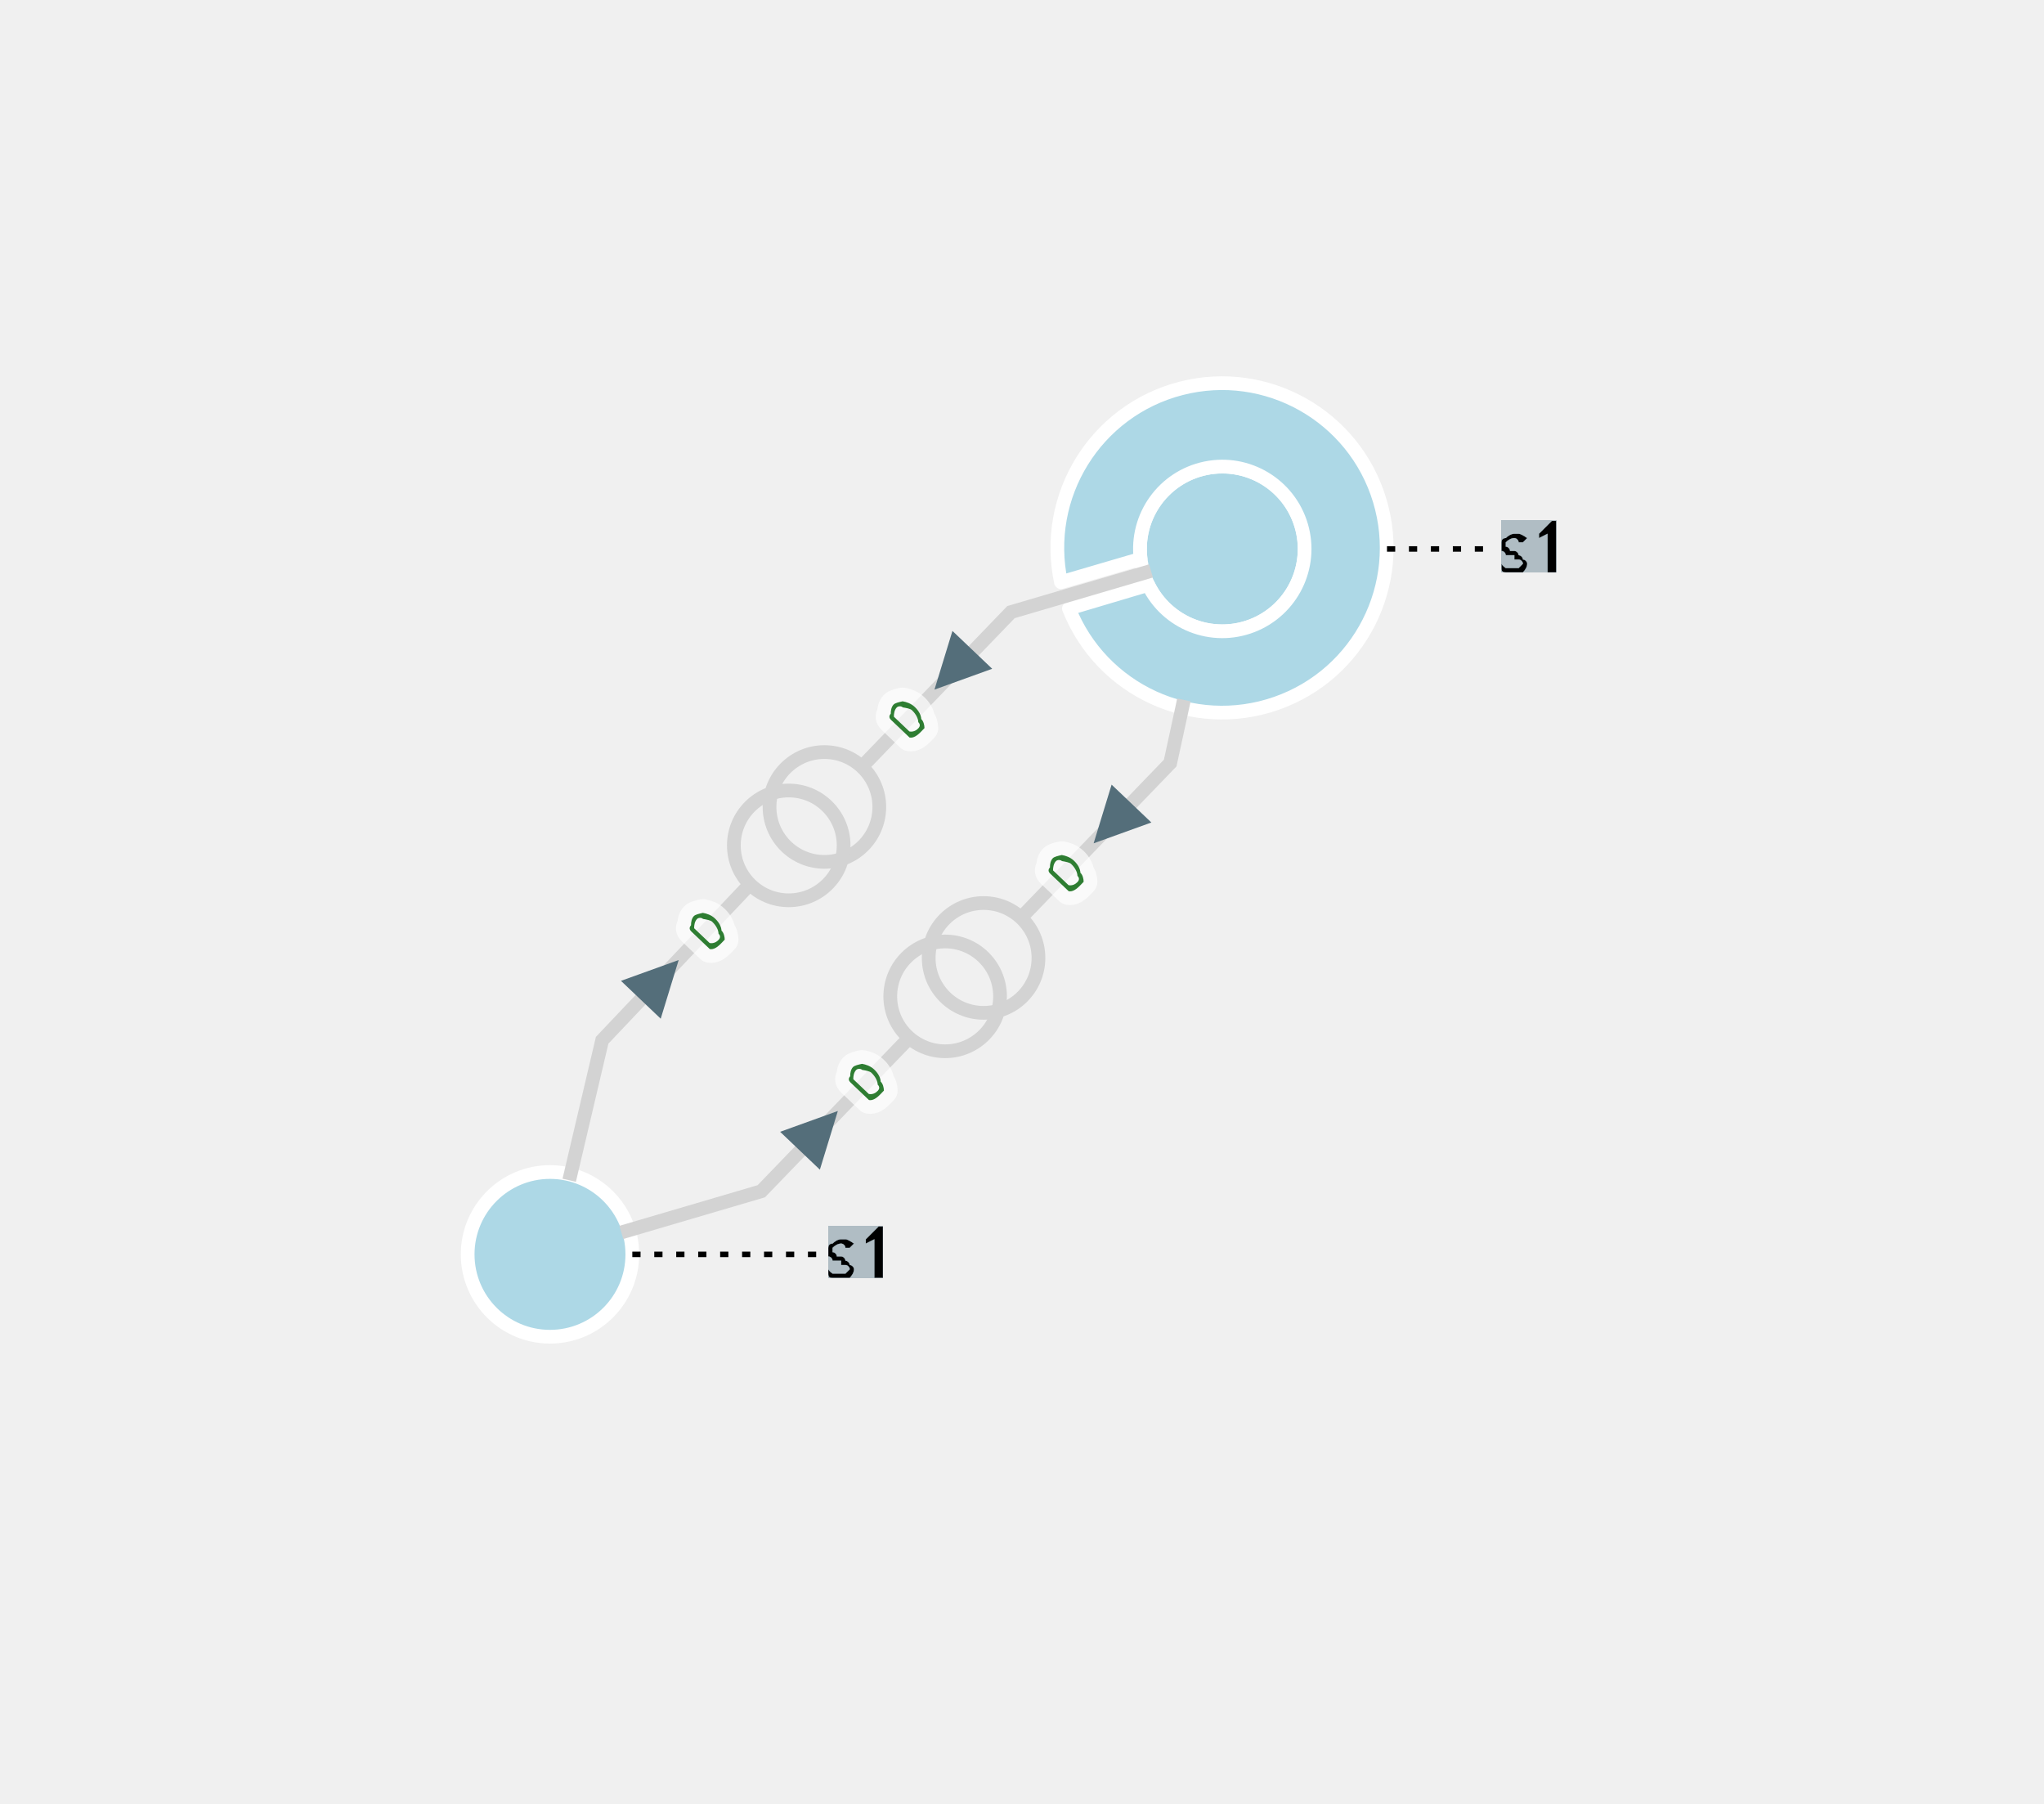
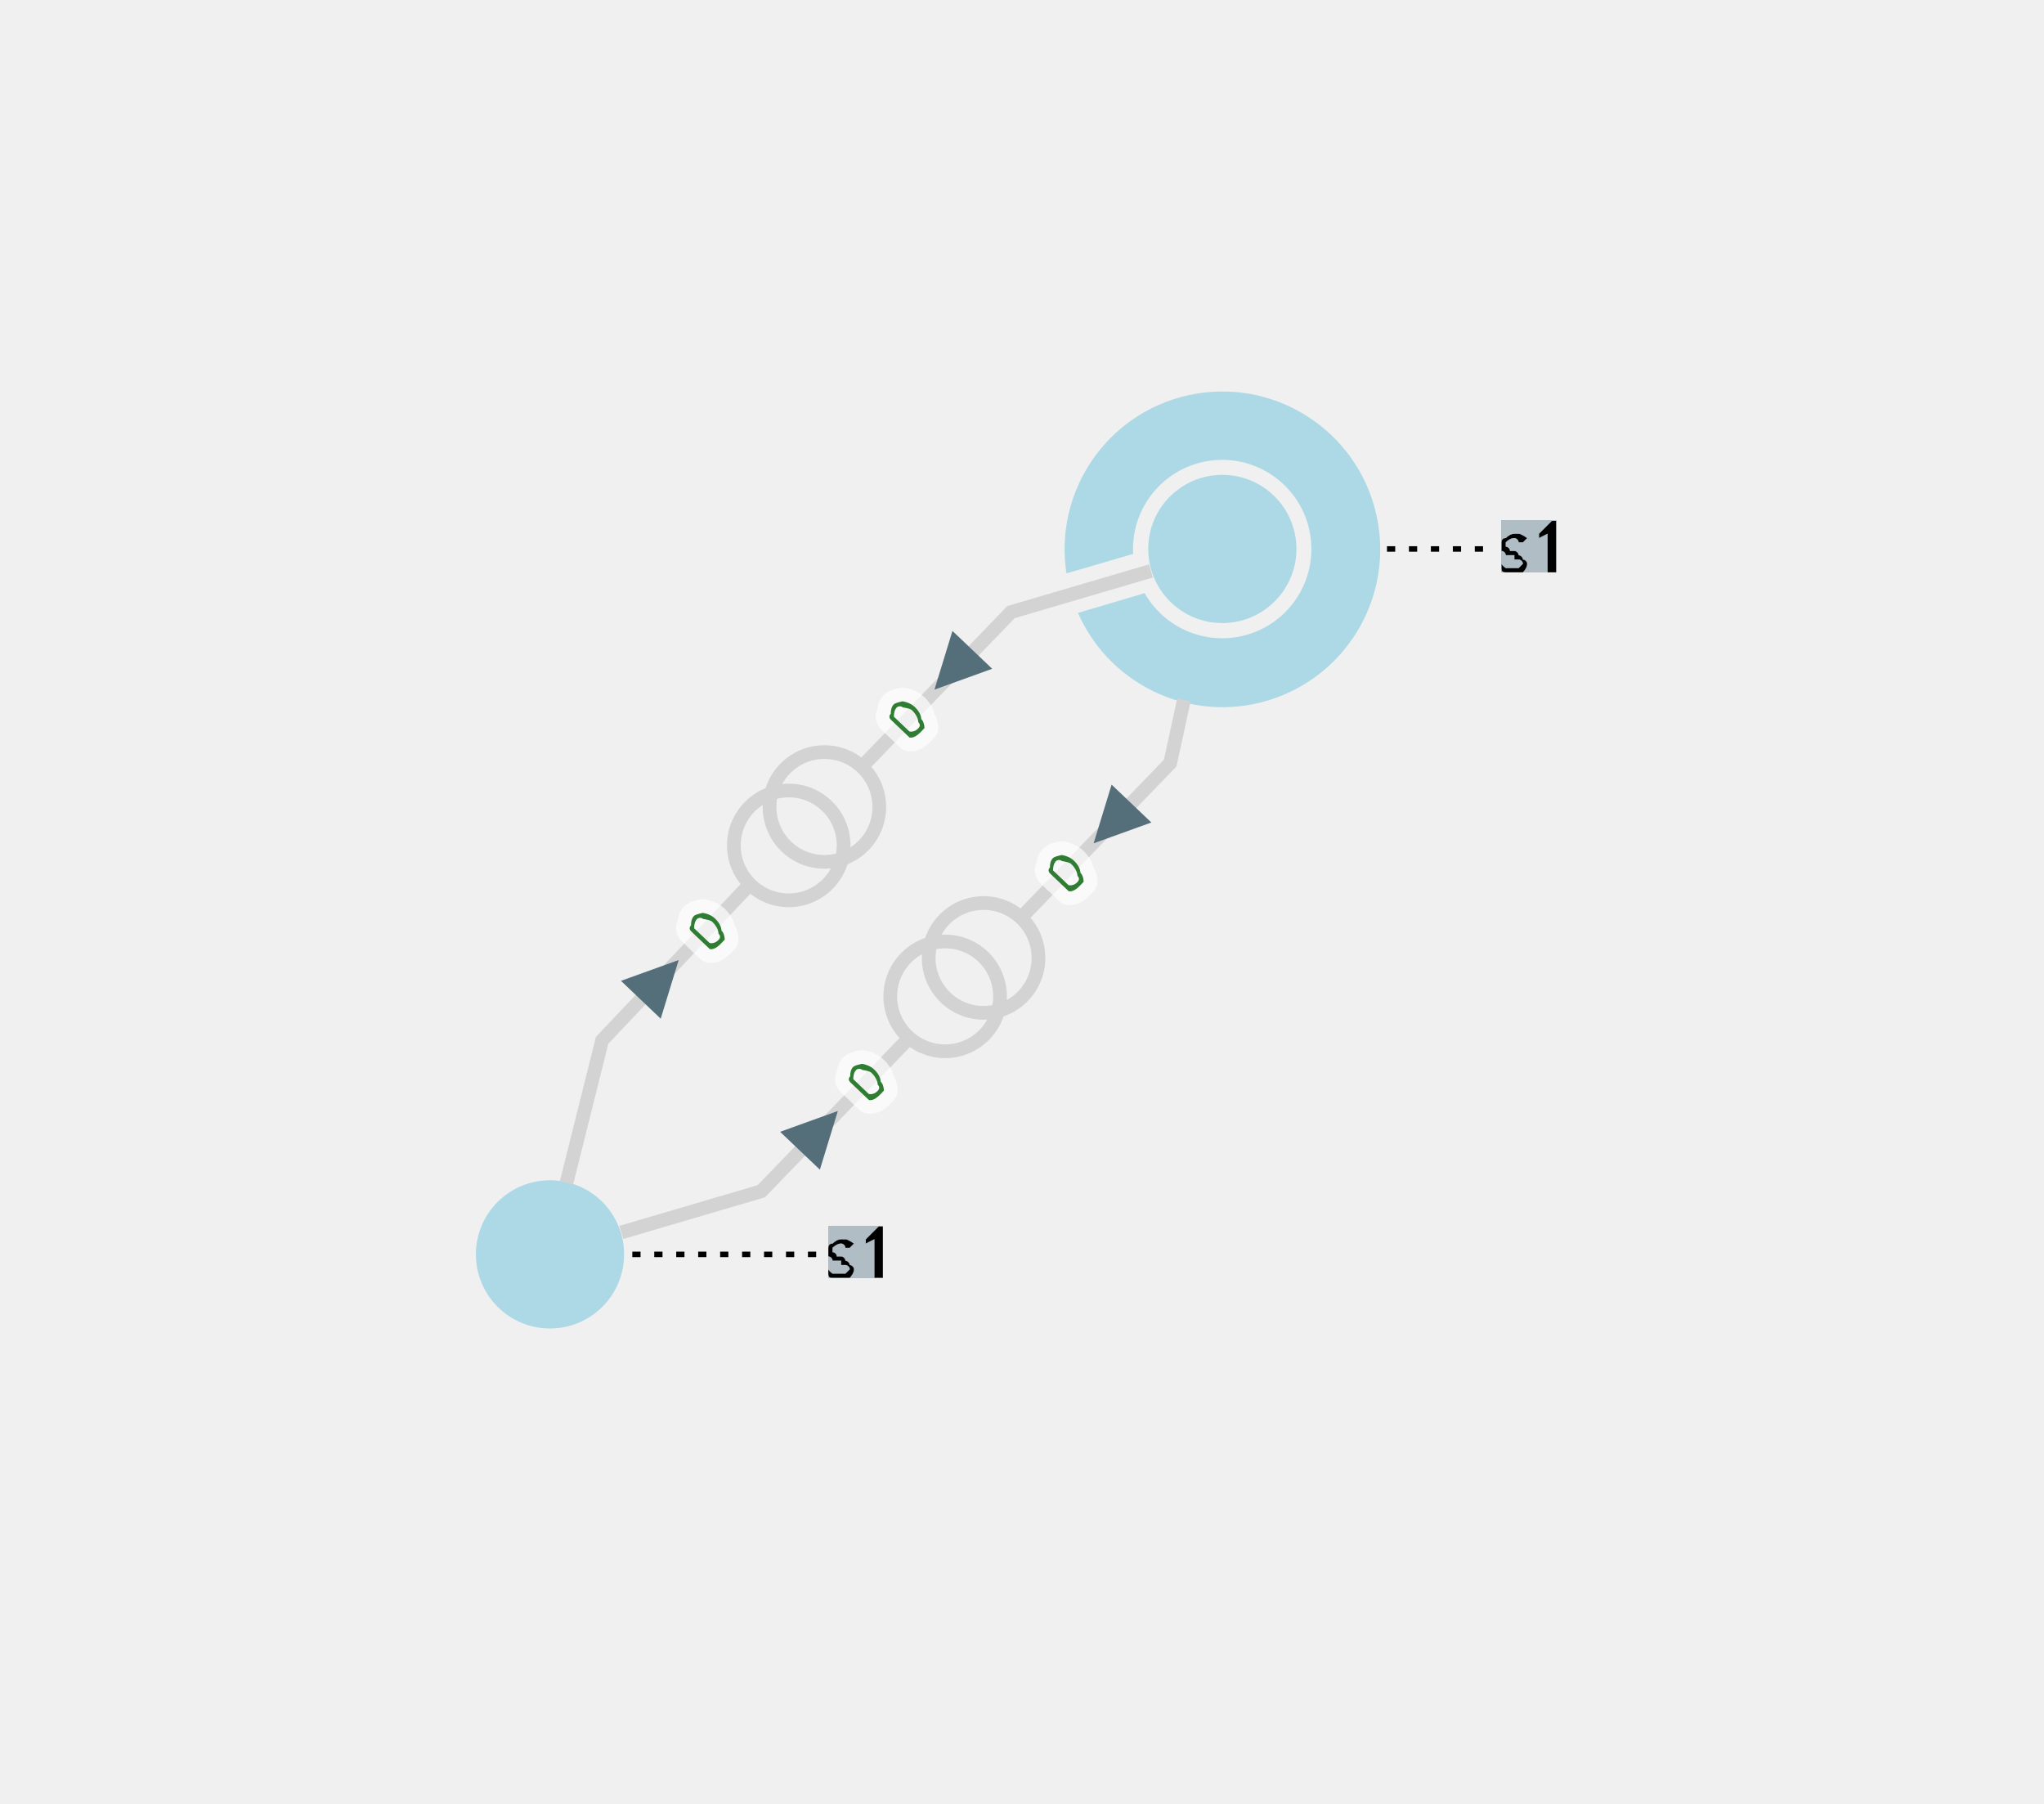
<svg xmlns="http://www.w3.org/2000/svg" width="800.00" height="705.66" viewBox="-2.85 -2.89 7.44 6.57">
  <style>
.nad-branch-edges polyline, .nad-branch-edges path {stroke: var(--nad-vl-color, lightgrey); stroke-width: 0.05; fill: none}
.nad-branch-edges circle {stroke: var(--nad-vl-color, lightgrey); stroke-width: 0.05; fill: none}
.nad-3wt-edges polyline {stroke: var(--nad-vl-color, lightgrey); stroke-width: 0.05; fill: none}
.nad-text-edges {stroke: black; stroke-width: 0.02; stroke-dasharray: .03,.05}
.nad-branch-edges .nad-disconnected polyline {stroke-dasharray: .1,.1}
- .nad-vl-nodes circle, .nad-vl-nodes path {fill: var(--nad-vl-color, lightblue); stroke-width: 0.05; stroke: white; stroke-linejoin:round}
+ .nad-vl-nodes circle, .nad-vl-nodes path {fill: var(--nad-vl-color, lightblue)}
.nad-vl-nodes circle.nad-unknown-busnode {stroke: lightgrey; stroke-dasharray: .05,.05; fill: none}
.nad-hvdc-edge polyline.nad-hvdc {stroke: grey; stroke-width: 0.2}
.nad-3wt-nodes circle {stroke: var(--nad-vl-color, lightgrey); stroke-width: 0.05; fill: none}
.nad-state-out .nad-arrow-in {visibility: hidden}
.nad-state-in .nad-arrow-out {visibility: hidden}
.nad-active path {stroke: none; fill: #546e7a}
.nad-active {visibility: visible}
.nad-reactive {visibility: hidden}
.nad-reactive path {stroke: none; fill: #0277bd}
.nad-text-background {flood-color: #90a4aeaa}
.nad-text-nodes {font: 0.25px "Verdana"; fill: black}
.nad-edge-infos text {font: 0.2px "Verdana"; dominant-baseline:middle; stroke: #FFFFFFAA; stroke-width: 0.1; stroke-linejoin:round; paint-order: stroke}
.nad-edge-infos .nad-state-in text {fill: #b71c1c}
.nad-edge-infos .nad-state-out text {fill: #2e7d32}
.nad-vl0to30 {--nad-vl-color: #AFB42B}
.nad-vl30to50 {--nad-vl-color: #EF9A9A}
.nad-vl50to70 {--nad-vl-color: #9C27B0}
.nad-vl70to120 {--nad-vl-color: #E65100}
.nad-vl120to180 {--nad-vl-color: #00ACC1}
.nad-vl180to300 {--nad-vl-color: #2E7D32}
.nad-vl300to500 {--nad-vl-color: #D32F2F}
.nad-branch-edges .nad-overload polyline, .nad-branch-edges .nad-overload path {animation: line-blink 3s infinite}
.nad-vl-nodes .nad-overvoltage {animation: node-over-blink 3s infinite}
.nad-vl-nodes .nad-undervoltage {animation: node-under-blink 3s infinite}

@keyframes line-blink {
  0%, 80%, 100% {stroke: var(--nad-vl-color, black); stroke-width: 0.05}
  40% {stroke: #FFEB3B; stroke-width: 0.15}
}
@keyframes node-over-blink {
  0%, 80%, 100% {stroke: white; stroke-width: 0.05}
  40% {stroke: #ff5722; stroke-width: 0.15}
}
@keyframes node-under-blink {
  0%, 80%, 100% {stroke: white; stroke-width: 0.05}
  40% {stroke: #00BCD4; stroke-width: 0.15}
}
</style>
  <defs>
    <filter id="textBgFilter" x="0" y="0" width="1" height="1">
      <feFlood class="nad-text-background" />
      <feComposite in="SourceGraphic" operator="over" />
    </filter>
  </defs>
  <g class="nad-vl-nodes">
    <g transform="translate(1.60,-0.89)" id="0" class="nad-vl300to500">
-       <circle r="0.30" id="1" />
-       <path d="M-0.588,0.121 A0.600,0.600 350.451 1 1 -0.559,0.217 L-0.270,0.131 A0.300,0.300 -340.901 1 0 -0.298,0.036 Z " id="2" />
+       <circle r="0.27" id="1" />
+       <path d="M-0.568,0.089 A0.575,0.575 345.053 1 1 -0.526,0.233 L-0.283,0.161 A0.325,0.325 -333.556 1 0 -0.325,0.018 Z " id="2" />
    </g>
    <g transform="translate(-0.85,1.68)" id="3" class="nad-vl180to300">
-       <circle r="0.30" id="4" />
+       <circle r="0.27" id="4" />
    </g>
  </g>
  <g class="nad-branch-edges">
    <g id="5">
      <g class="nad-vl300to500">
        <polyline points="1.34,-0.81 0.83,-0.66 0.29,-0.10" />
        <g class="nad-edge-infos" transform="translate(0.62,-0.45)">
          <g class="nad-active nad-state-out">
            <g transform="rotate(-136.40)">
              <path class="nad-arrow-in" d="M-0.1 -0.1 H0.1 L0 0.1z" />
              <path class="nad-arrow-out" d="M-0.1 0.1 H0.1 L0 -0.1z" />
            </g>
            <text transform="rotate(-46.40)" x="-0.19" style="text-anchor:end">0</text>
          </g>
          <g class="nad-reactive nad-state-out">
            <g transform="rotate(-136.40)">
              <path class="nad-arrow-in" d="M-0.1 -0.1 H0.1 L0 0.1z" />
              <path class="nad-arrow-out" d="M-0.1 0.1 H0.1 L0 -0.1z" />
            </g>
            <text transform="rotate(-46.40)" x="-0.19" style="text-anchor:end">0</text>
          </g>
        </g>
        <circle cx="0.15" cy="0.05" r="0.20" />
      </g>
      <g class="nad-vl180to300">
-         <polyline points="-0.78,1.41 -0.66,0.90 -0.12,0.33" />
+         <polyline points="-0.79,1.42 -0.66,0.90 -0.12,0.33" />
        <g class="nad-edge-infos" transform="translate(-0.45,0.68)">
          <g class="nad-active nad-state-out">
            <g transform="rotate(43.60)">
              <path class="nad-arrow-in" d="M-0.1 -0.1 H0.1 L0 0.1z" />
              <path class="nad-arrow-out" d="M-0.1 0.1 H0.1 L0 -0.1z" />
            </g>
            <text transform="rotate(-46.40)" x="0.19">0</text>
          </g>
          <g class="nad-reactive nad-state-out">
            <g transform="rotate(43.60)">
              <path class="nad-arrow-in" d="M-0.1 -0.1 H0.1 L0 0.1z" />
              <path class="nad-arrow-out" d="M-0.1 0.1 H0.1 L0 -0.1z" />
            </g>
            <text transform="rotate(-46.40)" x="0.19">0</text>
          </g>
        </g>
        <circle cx="0.02" cy="0.19" r="0.20" />
      </g>
    </g>
    <g id="6">
      <g class="nad-vl300to500">
        <polyline points="1.46,-0.34 1.41,-0.11 0.87,0.45" />
        <g class="nad-edge-infos" transform="translate(1.20,0.11)">
          <g class="nad-active nad-state-out">
            <g transform="rotate(-136.40)">
              <path class="nad-arrow-in" d="M-0.1 -0.1 H0.1 L0 0.1z" />
              <path class="nad-arrow-out" d="M-0.1 0.1 H0.1 L0 -0.1z" />
            </g>
            <text transform="rotate(-46.40)" x="-0.19" style="text-anchor:end">0</text>
          </g>
          <g class="nad-reactive nad-state-out">
            <g transform="rotate(-136.40)">
              <path class="nad-arrow-in" d="M-0.1 -0.1 H0.1 L0 0.1z" />
              <path class="nad-arrow-out" d="M-0.1 0.1 H0.1 L0 -0.1z" />
            </g>
            <text transform="rotate(-46.40)" x="-0.19" style="text-anchor:end">0</text>
          </g>
        </g>
        <circle cx="0.73" cy="0.60" r="0.20" />
      </g>
      <g class="nad-vl180to300">
        <polyline points="-0.59,1.60 -0.08,1.45 0.46,0.89" />
        <g class="nad-edge-infos" transform="translate(0.13,1.23)">
          <g class="nad-active nad-state-out">
            <g transform="rotate(43.60)">
              <path class="nad-arrow-in" d="M-0.1 -0.1 H0.1 L0 0.1z" />
              <path class="nad-arrow-out" d="M-0.1 0.1 H0.1 L0 -0.1z" />
            </g>
            <text transform="rotate(-46.40)" x="0.19">0</text>
          </g>
          <g class="nad-reactive nad-state-out">
            <g transform="rotate(43.60)">
              <path class="nad-arrow-in" d="M-0.1 -0.1 H0.1 L0 0.1z" />
              <path class="nad-arrow-out" d="M-0.1 0.1 H0.1 L0 -0.1z" />
            </g>
            <text transform="rotate(-46.40)" x="0.19">0</text>
          </g>
        </g>
        <circle cx="0.59" cy="0.74" r="0.20" />
      </g>
    </g>
  </g>
  <g class="nad-text-edges">
    <polyline id="0_edge" points="2.20,-0.89 2.60,-0.89" />
    <polyline id="3_edge" points="-0.55,1.68 0.15,1.68" />
  </g>
  <g class="nad-text-nodes">
    <text filter="url(#textBgFilter)" y="-0.89" style="dominant-baseline:middle" x="2.60">s1</text>
    <text filter="url(#textBgFilter)" y="1.68" style="dominant-baseline:middle" x="0.15">s1</text>
  </g>
</svg>
